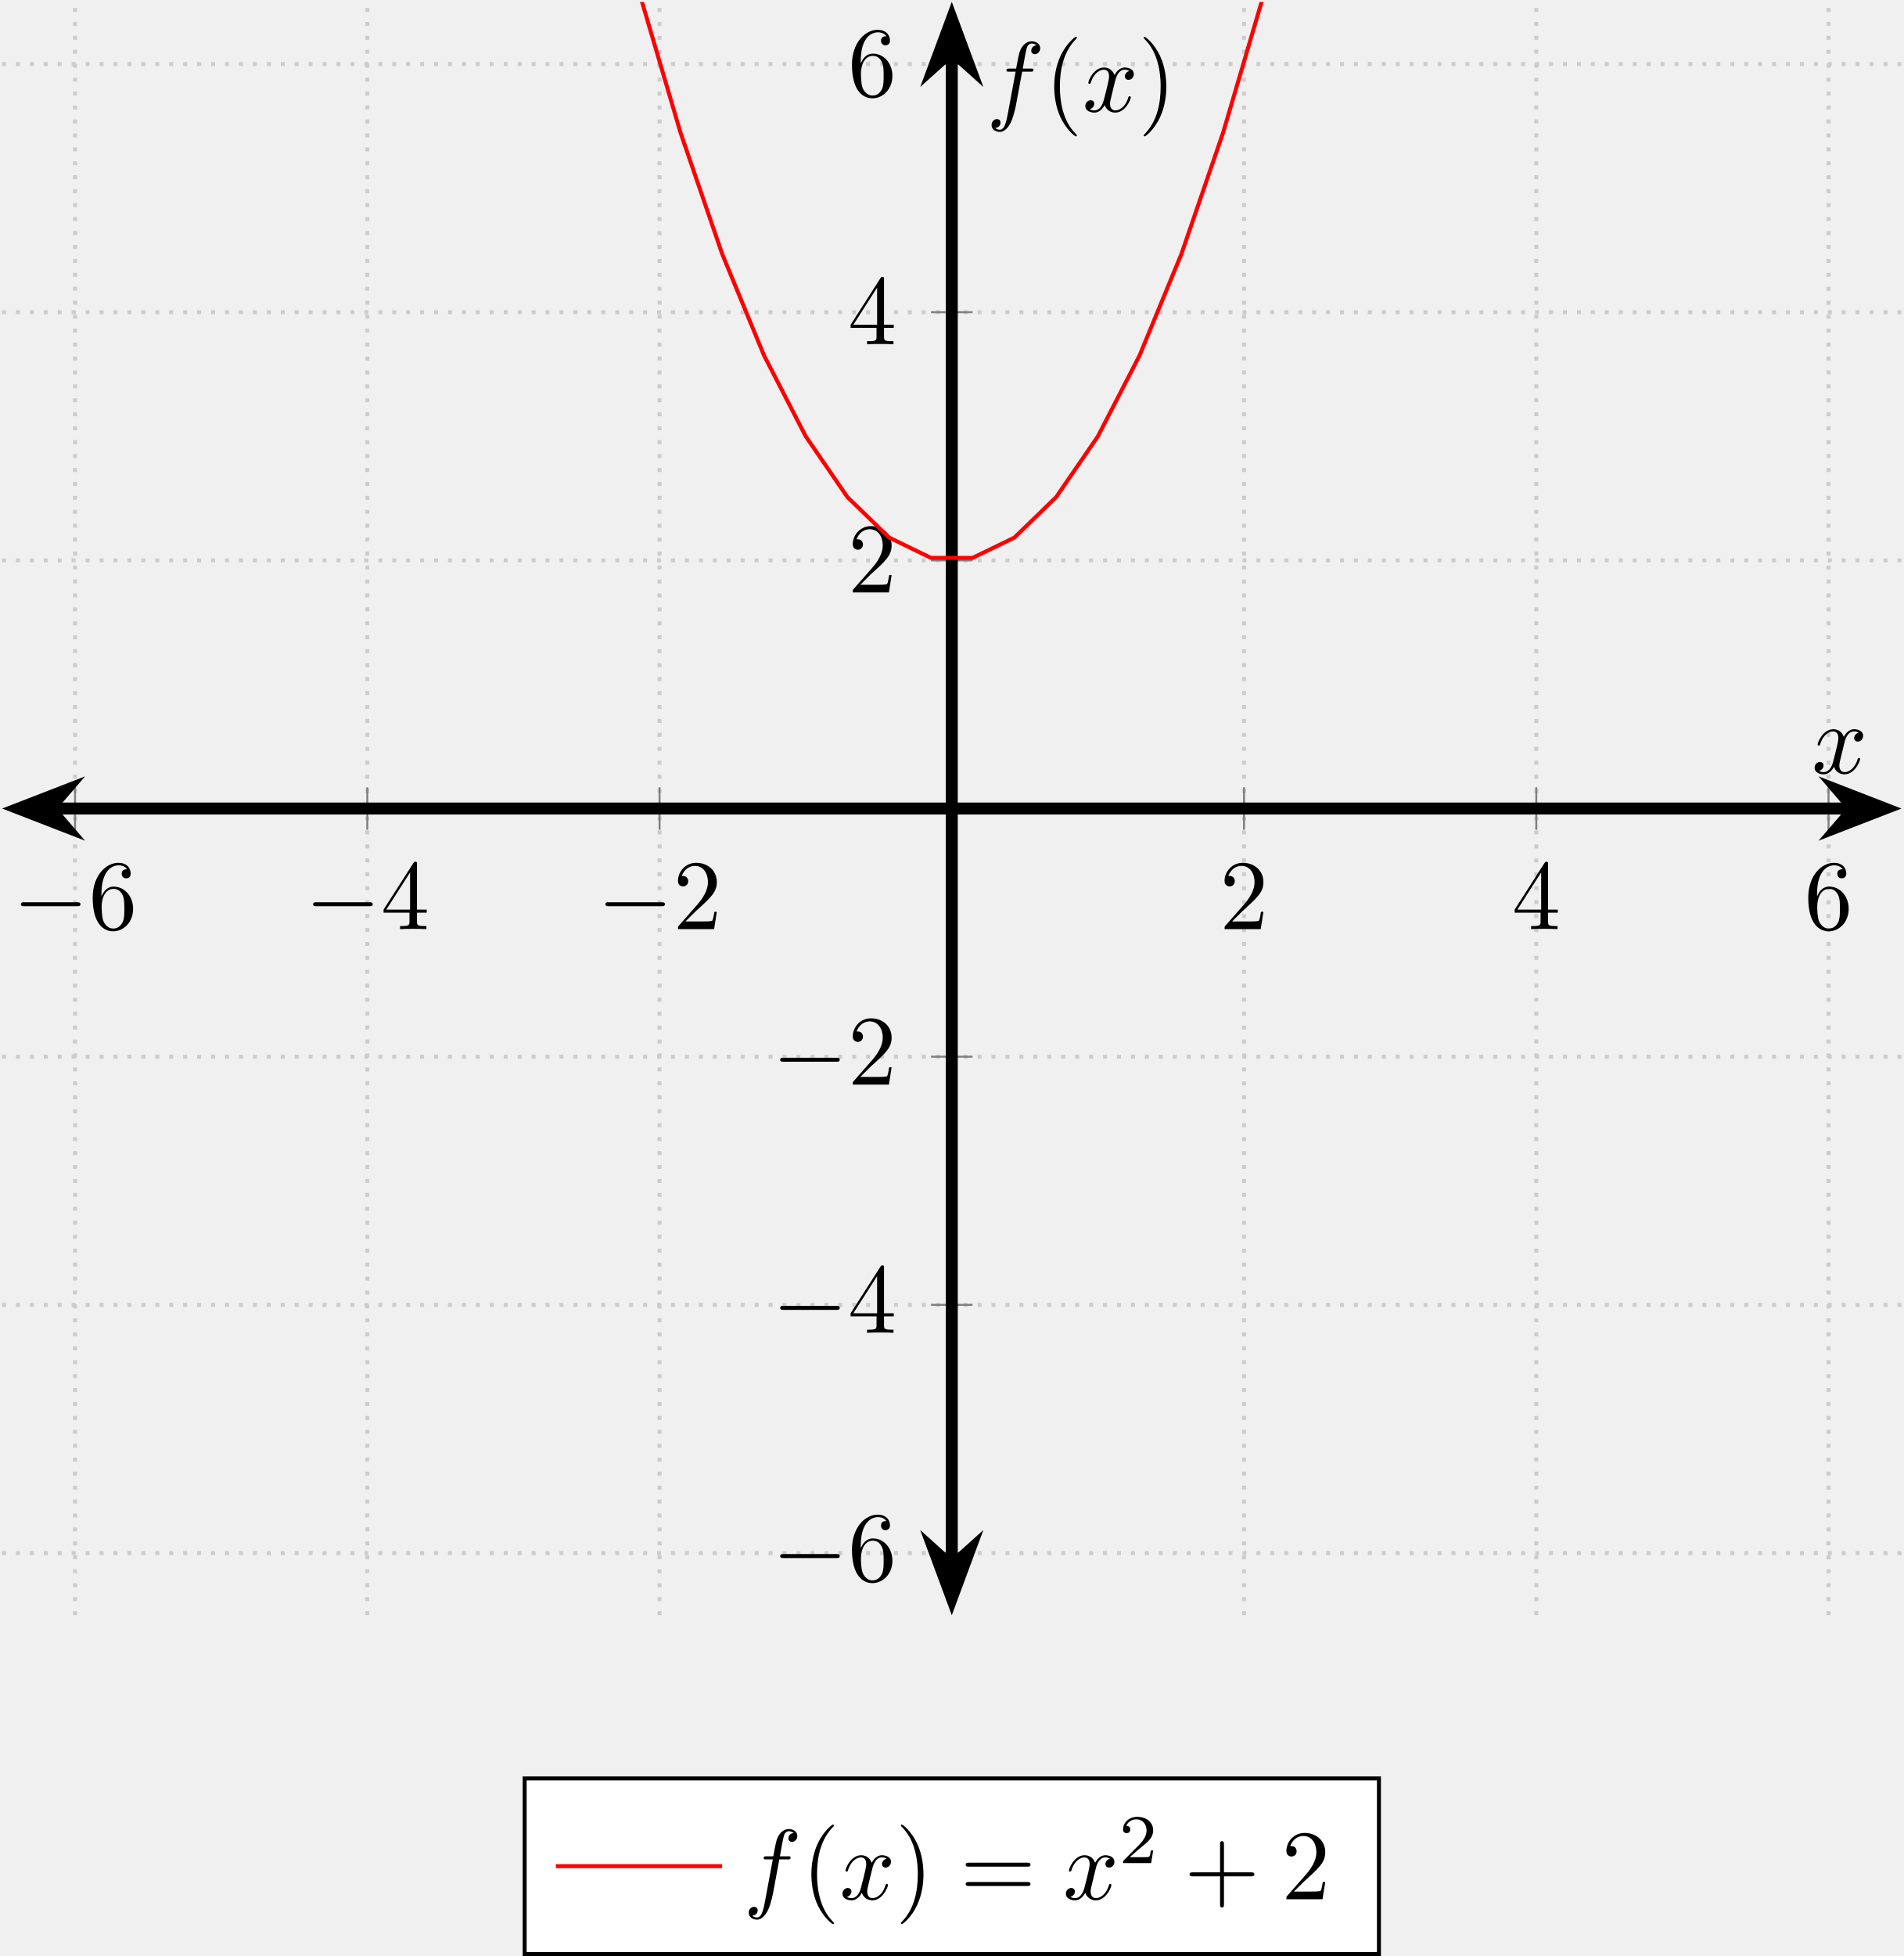
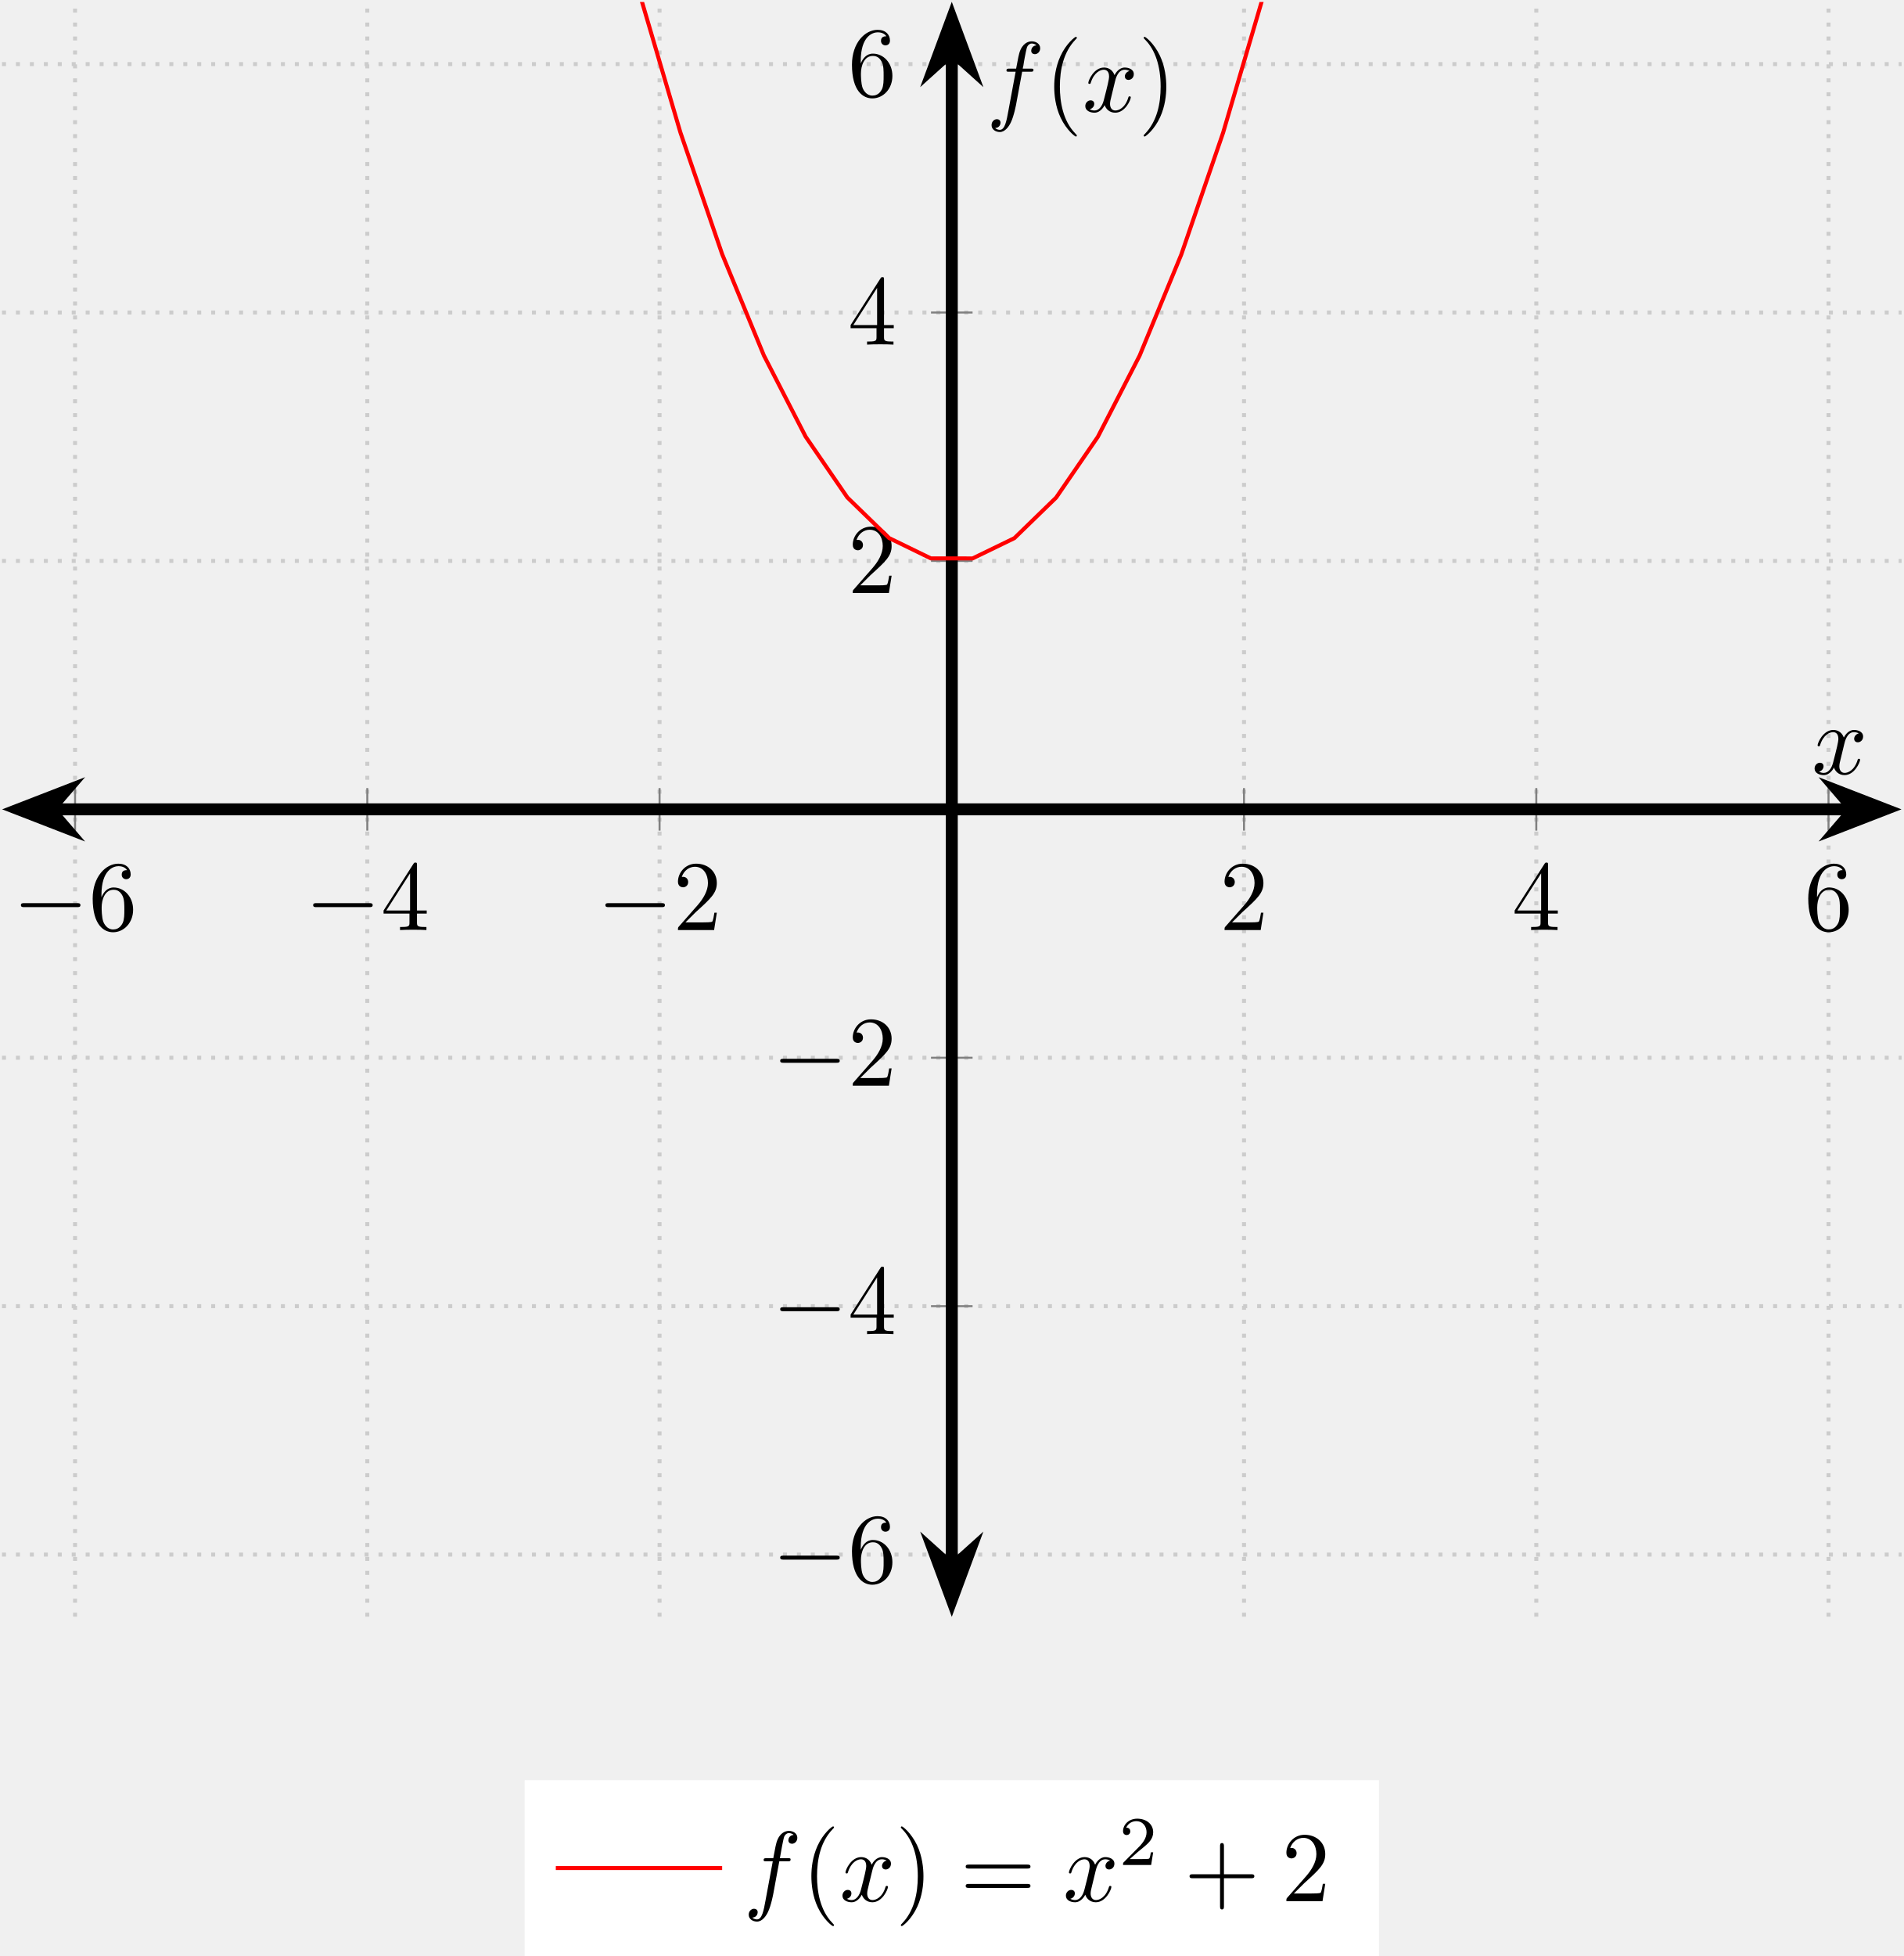
- <svg xmlns="http://www.w3.org/2000/svg" xmlns:xlink="http://www.w3.org/1999/xlink" version="1.1" width="220.305pt" height="226.328pt" viewBox="-69.727 -71.543 220.305 226.328">
+ <svg xmlns="http://www.w3.org/2000/svg" xmlns:xlink="http://www.w3.org/1999/xlink" version="1.1" width="220.305pt" height="226.329pt" viewBox="-69.727 -71.54 220.305 226.329">
  <defs>
    <clipPath id="clip1">
-       <path d="M-69.496 115.336H150.348V-71.312H-69.496Z" />
+       <path d="M-69.496 115.527H150.348V-71.309H-69.496Z" />
    </clipPath>
    <path id="g3-50" d="M3.522-1.269H3.285C3.264-1.116 3.194-.704 3.103-.635C3.048-.593 2.511-.593 2.413-.593H1.13C1.862-1.241 2.106-1.437 2.525-1.764C3.041-2.176 3.522-2.608 3.522-3.271C3.522-4.115 2.783-4.631 1.89-4.631C1.025-4.631 .439-4.024 .439-3.382C.439-3.027 .739-2.992 .809-2.992C.976-2.992 1.179-3.11 1.179-3.361C1.179-3.487 1.13-3.731 .767-3.731C.983-4.226 1.458-4.38 1.785-4.38C2.483-4.38 2.845-3.836 2.845-3.271C2.845-2.664 2.413-2.183 2.19-1.932L.509-.272C.439-.209 .439-.195 .439 0H3.313L3.522-1.269Z" />
    <path id="g1-102" d="M3.656-3.985H4.513C4.712-3.985 4.812-3.985 4.812-4.184C4.812-4.294 4.712-4.294 4.543-4.294H3.716L3.925-5.43C3.965-5.639 4.105-6.346 4.164-6.466C4.254-6.655 4.423-6.804 4.633-6.804C4.672-6.804 4.932-6.804 5.121-6.625C4.682-6.585 4.583-6.237 4.583-6.087C4.583-5.858 4.762-5.738 4.951-5.738C5.21-5.738 5.499-5.958 5.499-6.336C5.499-6.795 5.041-7.024 4.633-7.024C4.294-7.024 3.666-6.844 3.367-5.858C3.308-5.649 3.278-5.549 3.039-4.294H2.351C2.162-4.294 2.052-4.294 2.052-4.105C2.052-3.985 2.142-3.985 2.331-3.985H2.989L2.242-.05C2.062 .917 1.893 1.823 1.375 1.823C1.335 1.823 1.086 1.823 .897 1.644C1.355 1.614 1.445 1.255 1.445 1.106C1.445 .877 1.265 .757 1.076 .757C.817 .757 .528 .976 .528 1.355C.528 1.803 .966 2.042 1.375 2.042C1.923 2.042 2.321 1.455 2.501 1.076C2.819 .448 3.049-.757 3.059-.827L3.656-3.985Z" />
    <path id="g1-120" d="M3.328-3.009C3.387-3.268 3.616-4.184 4.314-4.184C4.364-4.184 4.603-4.184 4.812-4.055C4.533-4.005 4.334-3.756 4.334-3.517C4.334-3.357 4.443-3.168 4.712-3.168C4.932-3.168 5.25-3.347 5.25-3.746C5.25-4.264 4.663-4.403 4.324-4.403C3.746-4.403 3.397-3.875 3.278-3.646C3.029-4.304 2.491-4.403 2.202-4.403C1.166-4.403 .598-3.118 .598-2.869C.598-2.77 .697-2.77 .717-2.77C.797-2.77 .827-2.79 .847-2.879C1.186-3.935 1.843-4.184 2.182-4.184C2.371-4.184 2.72-4.095 2.72-3.517C2.72-3.208 2.55-2.54 2.182-1.146C2.022-.528 1.674-.11 1.235-.11C1.176-.11 .946-.11 .737-.239C.986-.289 1.205-.498 1.205-.777C1.205-1.046 .986-1.126 .837-1.126C.538-1.126 .289-.867 .289-.548C.289-.09 .787 .11 1.225 .11C1.883 .11 2.242-.588 2.271-.648C2.391-.279 2.75 .11 3.347 .11C4.374 .11 4.941-1.176 4.941-1.425C4.941-1.524 4.852-1.524 4.822-1.524C4.732-1.524 4.712-1.484 4.692-1.415C4.364-.349 3.686-.11 3.367-.11C2.979-.11 2.819-.428 2.819-.767C2.819-.986 2.879-1.205 2.989-1.644L3.328-3.009Z" />
    <path id="g2-40" d="M3.298 2.391C3.298 2.361 3.298 2.341 3.128 2.172C1.883 .917 1.564-.966 1.564-2.491C1.564-4.224 1.943-5.958 3.168-7.203C3.298-7.323 3.298-7.342 3.298-7.372C3.298-7.442 3.258-7.472 3.198-7.472C3.098-7.472 2.202-6.795 1.614-5.529C1.106-4.433 .986-3.328 .986-2.491C.986-1.714 1.096-.508 1.644 .618C2.242 1.843 3.098 2.491 3.198 2.491C3.258 2.491 3.298 2.461 3.298 2.391Z" />
    <path id="g2-41" d="M2.879-2.491C2.879-3.268 2.77-4.473 2.222-5.599C1.624-6.824 .767-7.472 .667-7.472C.608-7.472 .568-7.432 .568-7.372C.568-7.342 .568-7.323 .757-7.143C1.733-6.157 2.301-4.573 2.301-2.491C2.301-.787 1.933 .966 .697 2.222C.568 2.341 .568 2.361 .568 2.391C.568 2.451 .608 2.491 .667 2.491C.767 2.491 1.664 1.813 2.252 .548C2.76-.548 2.879-1.654 2.879-2.491Z" />
    <path id="g2-43" d="M4.075-2.291H6.854C6.994-2.291 7.183-2.291 7.183-2.491S6.994-2.69 6.854-2.69H4.075V-5.479C4.075-5.619 4.075-5.808 3.875-5.808S3.676-5.619 3.676-5.479V-2.69H.887C.747-2.69 .558-2.69 .558-2.491S.747-2.291 .887-2.291H3.676V.498C3.676 .638 3.676 .827 3.875 .827S4.075 .638 4.075 .498V-2.291Z" />
    <path id="g2-50" d="M1.265-.767L2.321-1.793C3.875-3.168 4.473-3.706 4.473-4.702C4.473-5.838 3.577-6.635 2.361-6.635C1.235-6.635 .498-5.719 .498-4.832C.498-4.274 .996-4.274 1.026-4.274C1.196-4.274 1.544-4.394 1.544-4.802C1.544-5.061 1.365-5.32 1.016-5.32C.936-5.32 .917-5.32 .887-5.31C1.116-5.958 1.654-6.326 2.232-6.326C3.138-6.326 3.567-5.519 3.567-4.702C3.567-3.905 3.068-3.118 2.521-2.501L.608-.369C.498-.259 .498-.239 .498 0H4.194L4.473-1.733H4.224C4.174-1.435 4.105-.996 4.005-.847C3.935-.767 3.278-.767 3.059-.767H1.265Z" />
    <path id="g2-52" d="M2.929-1.644V-.777C2.929-.418 2.909-.309 2.172-.309H1.963V0C2.371-.03 2.889-.03 3.308-.03S4.254-.03 4.663 0V-.309H4.453C3.716-.309 3.696-.418 3.696-.777V-1.644H4.692V-1.953H3.696V-6.486C3.696-6.685 3.696-6.745 3.537-6.745C3.447-6.745 3.417-6.745 3.337-6.625L.279-1.953V-1.644H2.929ZM2.989-1.953H.558L2.989-5.669V-1.953Z" />
    <path id="g2-54" d="M1.315-3.268V-3.507C1.315-6.027 2.55-6.386 3.059-6.386C3.298-6.386 3.716-6.326 3.935-5.988C3.786-5.988 3.387-5.988 3.387-5.539C3.387-5.23 3.626-5.081 3.846-5.081C4.005-5.081 4.304-5.171 4.304-5.559C4.304-6.157 3.866-6.635 3.039-6.635C1.763-6.635 .418-5.35 .418-3.148C.418-.488 1.574 .219 2.501 .219C3.606 .219 4.553-.717 4.553-2.032C4.553-3.298 3.666-4.254 2.56-4.254C1.883-4.254 1.514-3.746 1.315-3.268ZM2.501-.06C1.873-.06 1.574-.658 1.514-.807C1.335-1.275 1.335-2.072 1.335-2.252C1.335-3.029 1.654-4.025 2.55-4.025C2.71-4.025 3.168-4.025 3.477-3.407C3.656-3.039 3.656-2.531 3.656-2.042C3.656-1.564 3.656-1.066 3.487-.707C3.188-.11 2.73-.06 2.501-.06Z" />
    <path id="g2-61" d="M6.844-3.258C6.994-3.258 7.183-3.258 7.183-3.457S6.994-3.656 6.854-3.656H.887C.747-3.656 .558-3.656 .558-3.457S.747-3.258 .897-3.258H6.844ZM6.854-1.325C6.994-1.325 7.183-1.325 7.183-1.524S6.994-1.724 6.844-1.724H.897C.747-1.724 .558-1.724 .558-1.524S.747-1.325 .887-1.325H6.854Z" />
    <path id="g0-0" d="M6.565-2.291C6.735-2.291 6.914-2.291 6.914-2.491S6.735-2.69 6.565-2.69H1.176C1.006-2.69 .827-2.69 .827-2.491S1.006-2.291 1.176-2.291H6.565Z" />
  </defs>
  <g id="page1">
-     <path d="M-61.039 115.336V-71.312M-27.219 115.336V-71.312M6.605 115.336V-71.312M74.246 115.336V-71.312M108.071 115.336V-71.312M141.891 115.336V-71.312" stroke="#ccc" fill="none" stroke-width=".461" stroke-miterlimit="10" stroke-dasharray=".461 1.152" />
-     <path d="M-69.496 108.156H150.348M-69.496 79.441H150.348M-69.496 50.726H150.348M-69.496-6.704H150.348M-69.496-35.419H150.348M-69.496-64.133H150.348" stroke="#ccc" fill="none" stroke-width=".461" stroke-miterlimit="10" stroke-dasharray=".461 1.152" />
-     <path d="M-61.039 24.469V19.554M-27.219 24.469V19.554M6.605 24.469V19.554M74.246 24.469V19.554M108.071 24.469V19.554M141.891 24.469V19.554" stroke="#808080" fill="none" stroke-width=".23" stroke-miterlimit="10" />
-     <path d="M38.019 108.156H42.832M38.019 79.441H42.832M38.019 50.726H42.832M38.019-6.704H42.832M38.019-35.419H42.832M38.019-64.133H42.832" stroke="#808080" fill="none" stroke-width=".23" stroke-miterlimit="10" />
-     <path d="M-63.66 22.011H144.512" stroke="#000" fill="none" stroke-width="1.383" stroke-miterlimit="10" />
-     <path d="M-67.566 22.012L-62.207 24.09L-63.996 22.012L-62.207 19.934Z" />
-     <path d="M-67.566 22.012L-62.207 24.09L-63.996 22.012L-62.207 19.934Z" stroke="#000" fill="none" stroke-width="1.383" stroke-miterlimit="10" />
-     <path d="M148.422 22.012L143.062 19.934L144.847 22.012L143.062 24.09Z" />
-     <path d="M148.422 22.012L143.062 19.934L144.847 22.012L143.062 24.09Z" stroke="#000" fill="none" stroke-width="1.383" stroke-miterlimit="10" />
-     <path d="M40.426 109.371V-65.347" stroke="#000" fill="none" stroke-width="1.383" stroke-miterlimit="10" />
-     <path d="M40.426 113.367L42.457 107.887L40.426 109.715L38.394 107.887Z" />
-     <path d="M40.426 113.367L42.457 107.887L40.426 109.715L38.394 107.887Z" stroke="#000" fill="none" stroke-width="1.383" stroke-miterlimit="10" />
-     <path d="M40.426-69.344L38.394-63.867L40.426-65.691L42.457-63.867Z" />
-     <path d="M40.426-69.344L38.394-63.867L40.426-65.691L42.457-63.867Z" stroke="#000" fill="none" stroke-width="1.383" stroke-miterlimit="10" />
-     <g transform="matrix(1.13165 0 0 1.15645 16.68123 -64.13408)">
-       <use x="-75.044" y="86.558" xlink:href="#g0-0" />
-       <use x="-67.295" y="86.558" xlink:href="#g2-54" />
+     <path d="M-61.039 115.527V-71.309M-27.219 115.527V-71.309M6.605 115.527V-71.309M74.246 115.527V-71.309M108.071 115.527V-71.309M141.891 115.527V-71.309" stroke="#ccc" fill="none" stroke-width=".461" stroke-miterlimit="10" stroke-dasharray=".461 1.153" />
+     <path d="M-69.496 108.34H150.348M-69.496 79.597H150.348M-69.496 50.851H150.348M-69.496-6.636H150.348M-69.496-35.379H150.348M-69.496-64.125H150.348" stroke="#ccc" fill="none" stroke-width=".461" stroke-miterlimit="10" stroke-dasharray=".461 1.153" />
+     <path d="M-61.039 24.57V19.648M-27.219 24.57V19.648M6.605 24.57V19.648M74.246 24.57V19.648M108.071 24.57V19.648M141.891 24.57V19.648" stroke="#808080" fill="none" stroke-width=".231" stroke-miterlimit="10" />
+     <path d="M38.019 108.34H42.832M38.019 79.597H42.832M38.019 50.851H42.832M38.019-6.636H42.832M38.019-35.379H42.832M38.019-64.125H42.832" stroke="#808080" fill="none" stroke-width=".231" stroke-miterlimit="10" />
+     <path d="M-63.66 22.109H144.512" stroke="#000" fill="none" stroke-width="1.384" stroke-miterlimit="10" />
+     <path d="M-67.566 22.109L-62.207 24.187L-63.996 22.109L-62.207 20.031Z" />
+     <path d="M-67.566 22.109L-62.207 24.187L-63.996 22.109L-62.207 20.031Z" stroke="#000" fill="none" stroke-width="1.384" stroke-miterlimit="10" />
+     <path d="M148.422 22.109L143.062 20.031L144.847 22.109L143.062 24.187Z" />
+     <path d="M148.422 22.109L143.062 20.031L144.847 22.109L143.062 24.187Z" stroke="#000" fill="none" stroke-width="1.384" stroke-miterlimit="10" />
+     <path d="M40.426 109.558V-65.34" stroke="#000" fill="none" stroke-width="1.384" stroke-miterlimit="10" />
+     <path d="M40.426 113.554L42.457 108.074L40.426 109.902L38.394 108.074Z" />
+     <path d="M40.426 113.554L42.457 108.074L40.426 109.902L38.394 108.074Z" stroke="#000" fill="none" stroke-width="1.384" stroke-miterlimit="10" />
+     <path d="M40.426-69.34L38.394-63.855L40.426-65.688L42.457-63.855Z" />
+     <path d="M40.426-69.34L38.394-63.855L40.426-65.688L42.457-63.855Z" stroke="#000" fill="none" stroke-width="1.384" stroke-miterlimit="10" />
+     <g transform="matrix(1.13165 0 0 1.15764 16.68123 -64.59025)">
+       <use x="-75.044" y="86.959" xlink:href="#g0-0" />
+       <use x="-67.295" y="86.959" xlink:href="#g2-54" />
    </g>
-     <g transform="matrix(1.13165 0 0 1.15645 50.50293 -64.13408)">
-       <use x="-75.044" y="86.558" xlink:href="#g0-0" />
-       <use x="-67.295" y="86.558" xlink:href="#g2-52" />
+     <g transform="matrix(1.13165 0 0 1.15764 50.50293 -64.59025)">
+       <use x="-75.044" y="86.959" xlink:href="#g0-0" />
+       <use x="-67.295" y="86.959" xlink:href="#g2-52" />
    </g>
-     <g transform="matrix(1.13165 0 0 1.15645 84.32466 -64.13408)">
-       <use x="-75.044" y="86.558" xlink:href="#g0-0" />
-       <use x="-67.295" y="86.558" xlink:href="#g2-50" />
+     <g transform="matrix(1.13165 0 0 1.15764 84.32466 -64.59025)">
+       <use x="-75.044" y="86.959" xlink:href="#g0-0" />
+       <use x="-67.295" y="86.959" xlink:href="#g2-50" />
    </g>
-     <g transform="matrix(1.13165 0 0 1.15645 156.3526 -64.13408)">
-       <use x="-75.044" y="86.558" xlink:href="#g2-50" />
+     <g transform="matrix(1.13165 0 0 1.15764 156.3526 -64.59035)">
+       <use x="-75.044" y="86.959" xlink:href="#g2-50" />
    </g>
-     <g transform="matrix(1.13165 0 0 1.15645 190.1744 -64.13408)">
-       <use x="-75.044" y="86.558" xlink:href="#g2-52" />
+     <g transform="matrix(1.13165 0 0 1.15764 190.1744 -64.59035)">
+       <use x="-75.044" y="86.959" xlink:href="#g2-52" />
    </g>
-     <g transform="matrix(1.13165 0 0 1.15645 223.9964 -64.13408)">
-       <use x="-75.044" y="86.558" xlink:href="#g2-54" />
+     <g transform="matrix(1.13165 0 0 1.15764 223.9964 -64.59035)">
+       <use x="-75.044" y="86.959" xlink:href="#g2-54" />
    </g>
-     <g transform="matrix(1.13165 0 0 1.15645 104.5543 11.28812)">
-       <use x="-75.044" y="86.558" xlink:href="#g0-0" />
-       <use x="-67.295" y="86.558" xlink:href="#g2-54" />
+     <g transform="matrix(1.13165 0 0 1.15764 104.5543 10.90955)">
+       <use x="-75.044" y="86.959" xlink:href="#g0-0" />
+       <use x="-67.295" y="86.959" xlink:href="#g2-54" />
    </g>
-     <g transform="matrix(1.13165 0 0 1.15645 104.5543 -17.42658)">
-       <use x="-75.044" y="86.558" xlink:href="#g0-0" />
-       <use x="-67.295" y="86.558" xlink:href="#g2-52" />
+     <g transform="matrix(1.13165 0 0 1.15764 104.5543 -17.83475)">
+       <use x="-75.044" y="86.959" xlink:href="#g0-0" />
+       <use x="-67.295" y="86.959" xlink:href="#g2-52" />
    </g>
-     <g transform="matrix(1.13165 0 0 1.15645 104.5543 -46.14118)">
-       <use x="-75.044" y="86.558" xlink:href="#g0-0" />
-       <use x="-67.295" y="86.558" xlink:href="#g2-50" />
+     <g transform="matrix(1.13165 0 0 1.15764 104.5543 -46.57895)">
+       <use x="-75.044" y="86.959" xlink:href="#g0-0" />
+       <use x="-67.295" y="86.959" xlink:href="#g2-50" />
    </g>
-     <g transform="matrix(1.13165 0 0 1.15645 113.3233 -103.0905)">
-       <use x="-75.044" y="86.558" xlink:href="#g2-50" />
+     <g transform="matrix(1.13165 0 0 1.15764 113.3233 -103.5868)">
+       <use x="-75.044" y="86.959" xlink:href="#g2-50" />
    </g>
-     <g transform="matrix(1.13165 0 0 1.15645 113.3233 -131.8052)">
-       <use x="-75.044" y="86.558" xlink:href="#g2-52" />
+     <g transform="matrix(1.13165 0 0 1.15764 113.3233 -132.331)">
+       <use x="-75.044" y="86.959" xlink:href="#g2-52" />
    </g>
-     <g transform="matrix(1.13165 0 0 1.15645 113.3233 -160.5198)">
-       <use x="-75.044" y="86.558" xlink:href="#g2-54" />
+     <g transform="matrix(1.13165 0 0 1.15764 113.3233 -161.0752)">
+       <use x="-75.044" y="86.959" xlink:href="#g2-54" />
    </g>
-     <path d="M-77.949-710.212L-73.117-653.957L-68.289-600.047L-63.457-548.481L-58.625-499.258L-53.793-452.379L-48.961-407.844L-44.129-365.652L-39.297-325.805L-34.469-288.301L-29.637-253.141L-24.805-220.324L-19.973-189.852L-15.141-161.723L-10.309-135.937L-5.48-112.496L-.648-91.399L4.184-72.645L9.016-56.235L13.848-42.169L18.68-30.449L23.512-21.07L28.34-14.036L33.172-9.344L38.003-6.996H42.836L47.668-9.336L52.5-14.02L57.329-21.047L62.16-30.421L66.992-42.137L71.824-56.195L76.656-72.602L81.488-91.348L86.32-112.442L91.148-135.875L95.98-161.657L100.812-189.778L105.644-220.242L110.477-253.054L115.309-288.207L120.136-325.707L124.968-365.547L129.801-407.734L134.633-452.266L139.465-499.136L144.297-548.356L149.129-599.914L153.957-653.821L158.789-710.071" stroke="#f00" fill="none" stroke-width=".461" stroke-miterlimit="10" clip-path="url(#clip1)" />
-     <g transform="matrix(1.13165 0 0 1.15645 224.8764 -82.17208)">
-       <use x="-75.044" y="86.558" xlink:href="#g1-120" />
+     <path d="M-77.949-710.867L-73.117-654.555L-68.289-600.59L-63.457-548.969L-58.625-499.695L-53.793-452.77L-48.961-408.188L-44.129-365.953L-39.297-326.063L-34.469-288.519L-29.637-253.325L-24.805-220.477L-19.973-189.973L-15.141-161.812L-10.309-136.004L-5.48-112.535L-.648-91.419L4.184-72.645L9.016-56.219L13.848-42.137L18.68-30.406L23.512-21.015L28.34-13.977L33.172-9.282L38.003-6.929L42.836-6.926L47.668-9.27L52.5-13.961L57.329-20.996L62.16-30.38L66.992-42.105L71.824-56.18L76.656-72.602L81.488-91.368L86.32-112.481L91.148-135.941L95.98-161.746L100.812-189.899L105.644-220.395L110.477-253.243L115.309-288.43L120.136-325.969L124.968-365.852L129.801-408.078L134.633-452.657L139.465-499.578L144.297-548.844L149.129-600.457L153.957-654.418L158.789-710.727" stroke="#f00" fill="none" stroke-width=".461" stroke-miterlimit="10" clip-path="url(#clip1)" />
+     <g transform="matrix(1.13165 0 0 1.15764 224.8764 -82.64685)">
+       <use x="-75.044" y="86.959" xlink:href="#g1-120" />
    </g>
-     <g transform="matrix(1.13165 0 0 1.15645 129.3554 -158.7403)">
-       <use x="-75.044" y="86.558" xlink:href="#g1-102" />
-       <use x="-69.094" y="86.558" xlink:href="#g2-40" />
-       <use x="-65.22" y="86.558" xlink:href="#g1-120" />
-       <use x="-59.526" y="86.558" xlink:href="#g2-41" />
+     <g transform="matrix(1.13165 0 0 1.15764 129.3554 -159.2938)">
+       <use x="-75.044" y="86.959" xlink:href="#g1-102" />
+       <use x="-69.094" y="86.959" xlink:href="#g2-40" />
+       <use x="-65.22" y="86.959" xlink:href="#g1-120" />
+       <use x="-59.526" y="86.959" xlink:href="#g2-41" />
    </g>
-     <path d="M-9.008 154.555H89.859V134.23H-9.008Z" fill="#fff" />
-     <path d="M-9.008 154.555H89.859V134.23H-9.008Z" stroke="#000" fill="none" stroke-width=".461" stroke-miterlimit="10" />
-     <path d="M-5.402 144.39H4.223H13.848" stroke="#f00" fill="none" stroke-width=".461" stroke-miterlimit="10" />
-     <g transform="matrix(1.13165 0 0 1.15645 81.77749 48.11712)">
-       <use x="-57.837" y="86.558" xlink:href="#g1-102" />
-       <use x="-51.887" y="86.558" xlink:href="#g2-40" />
-       <use x="-48.012" y="86.558" xlink:href="#g1-120" />
-       <use x="-42.318" y="86.558" xlink:href="#g2-41" />
-       <use x="-35.677" y="86.558" xlink:href="#g2-61" />
-       <use x="-25.161" y="86.558" xlink:href="#g1-120" />
-       <use x="-19.467" y="82.943" xlink:href="#g3-50" />
-       <use x="-12.783" y="86.558" xlink:href="#g2-43" />
-       <use x="-2.821" y="86.558" xlink:href="#g2-50" />
+     <path d="M-9.008 154.789H89.859V134.441H-9.008Z" fill="#fff" />
+     <path d="M-5.402 144.613H4.223H13.848" stroke="#f00" fill="none" stroke-width=".461" stroke-miterlimit="10" />
+     <g transform="matrix(1.13165 0 0 1.15764 81.77749 47.77655)">
+       <use x="-57.837" y="86.959" xlink:href="#g1-102" />
+       <use x="-51.887" y="86.959" xlink:href="#g2-40" />
+       <use x="-48.012" y="86.959" xlink:href="#g1-120" />
+       <use x="-42.318" y="86.959" xlink:href="#g2-41" />
+       <use x="-35.677" y="86.959" xlink:href="#g2-61" />
+       <use x="-25.161" y="86.959" xlink:href="#g1-120" />
+       <use x="-19.467" y="83.344" xlink:href="#g3-50" />
+       <use x="-12.783" y="86.959" xlink:href="#g2-43" />
+       <use x="-2.821" y="86.959" xlink:href="#g2-50" />
    </g>
  </g>
</svg>
